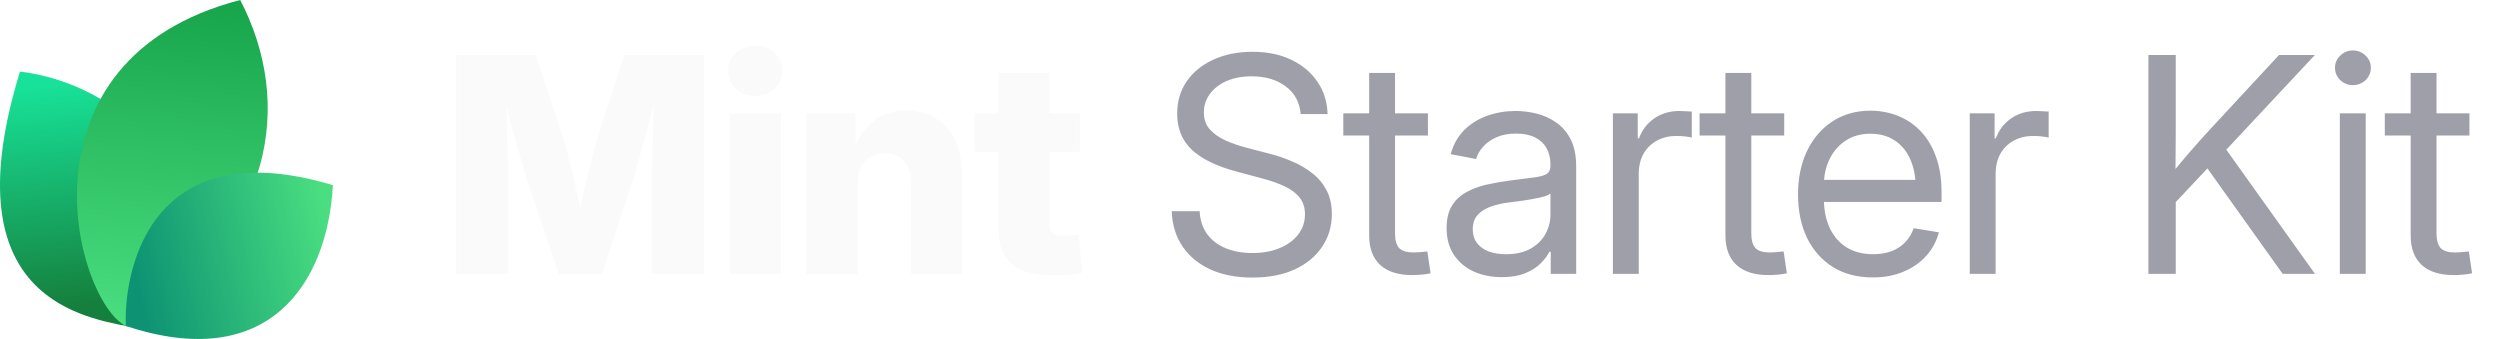
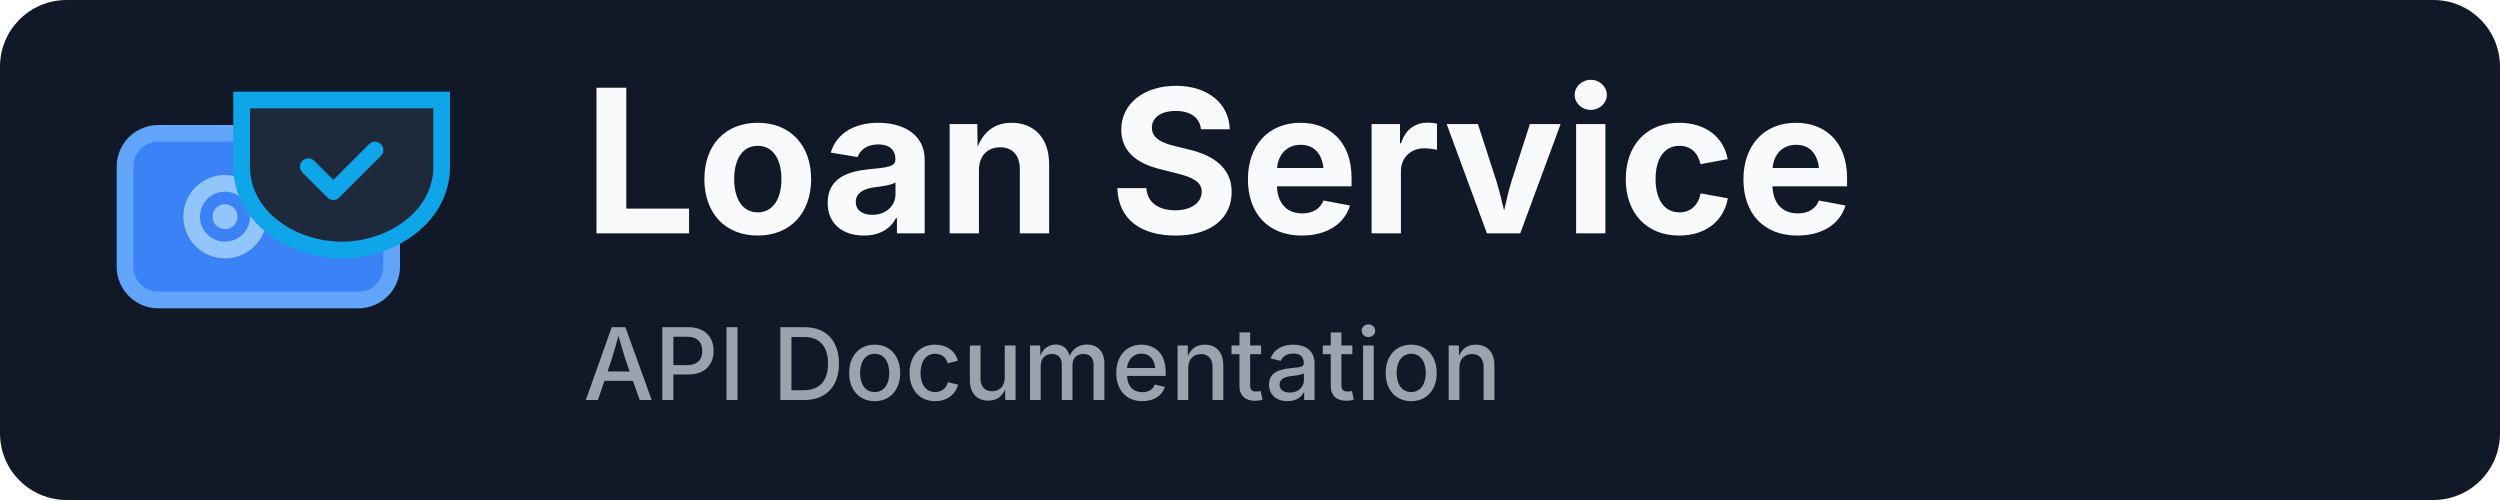
- <svg xmlns="http://www.w3.org/2000/svg" width="177" height="24" viewBox="0 0 177 24" fill="none">
-   <path d="M9.061 23.108C5.268 22.377 -3.391 20.627 1.417 5.064C9.634 6.099 16.973 14.064 9.061 23.108Z" fill="url(#paint0_linear_17557_2145)" />
-   <path d="M8.919 23.094C5.276 21.222 0.784 4.209 17.007 0C20.757 7.193 19.621 16.545 8.919 23.094Z" fill="url(#paint1_linear_17557_2145)" />
-   <path d="M8.914 23.079C8.735 19.882 10.159 9.085 23.57 13.111C23.181 20.123 18.984 26.418 8.914 23.079Z" fill="url(#paint2_linear_17557_2145)" />
-   <path d="M32.301 19.392V3.894H37.938L39.925 9.948C40.036 10.315 40.164 10.787 40.31 11.362C40.462 11.938 40.611 12.552 40.757 13.204C40.91 13.855 41.048 14.483 41.173 15.086C41.305 15.682 41.412 16.192 41.495 16.615H40.695C40.771 16.192 40.871 15.682 40.996 15.086C41.128 14.49 41.267 13.866 41.412 13.214C41.565 12.562 41.714 11.948 41.86 11.373C42.005 10.79 42.133 10.315 42.244 9.948L44.2 3.894H49.848V19.392H46.166V12.704C46.166 12.357 46.173 11.917 46.187 11.383C46.2 10.849 46.214 10.27 46.228 9.646C46.249 9.022 46.266 8.391 46.28 7.753C46.301 7.115 46.311 6.519 46.311 5.964H46.623C46.485 6.561 46.332 7.181 46.166 7.826C45.999 8.471 45.833 9.102 45.666 9.719C45.507 10.336 45.351 10.901 45.198 11.414C45.053 11.928 44.928 12.357 44.824 12.704L42.608 19.392H39.561L37.314 12.704C37.203 12.357 37.072 11.928 36.919 11.414C36.773 10.901 36.614 10.34 36.441 9.729C36.274 9.112 36.104 8.481 35.931 7.836C35.764 7.192 35.608 6.567 35.463 5.964H35.827C35.834 6.512 35.844 7.105 35.858 7.743C35.872 8.374 35.886 9.005 35.9 9.636C35.92 10.26 35.938 10.839 35.952 11.373C35.965 11.907 35.972 12.351 35.972 12.704V19.392H32.301ZM51.668 19.392V8.024H55.288V19.392H51.668ZM53.468 6.786C52.927 6.786 52.473 6.616 52.105 6.276C51.738 5.93 51.554 5.507 51.554 5.007C51.554 4.508 51.738 4.088 52.105 3.749C52.473 3.409 52.927 3.239 53.468 3.239C54.009 3.239 54.463 3.409 54.83 3.749C55.198 4.082 55.382 4.501 55.382 5.007C55.382 5.507 55.198 5.93 54.83 6.276C54.463 6.616 54.009 6.786 53.468 6.786ZM60.708 13.027V19.392H57.088V8.024H60.551L60.593 10.967H60.281C60.593 10.024 61.061 9.268 61.685 8.7C62.309 8.124 63.138 7.836 64.171 7.836C64.975 7.836 65.672 8.017 66.262 8.377C66.851 8.731 67.302 9.234 67.614 9.885C67.933 10.537 68.092 11.307 68.092 12.194V19.392H64.483V12.912C64.483 12.26 64.32 11.754 63.994 11.394C63.675 11.033 63.221 10.853 62.632 10.853C62.25 10.853 61.914 10.936 61.623 11.102C61.332 11.269 61.106 11.515 60.947 11.841C60.787 12.16 60.708 12.555 60.708 13.027ZM76.456 8.024V10.749H69.008V8.024H76.456ZM70.683 5.163H74.292V15.783C74.292 16.102 74.361 16.334 74.5 16.48C74.646 16.625 74.899 16.698 75.259 16.698C75.405 16.698 75.596 16.688 75.831 16.667C76.074 16.646 76.251 16.629 76.362 16.615L76.632 19.309C76.313 19.378 75.963 19.427 75.582 19.455C75.207 19.482 74.836 19.496 74.469 19.496C73.2 19.496 72.25 19.222 71.619 18.674C70.995 18.127 70.683 17.308 70.683 16.22V5.163Z" fill="#FAFAFA" />
-   <path d="M88.667 19.652C87.523 19.652 86.528 19.458 85.682 19.07C84.843 18.681 84.188 18.137 83.716 17.437C83.245 16.736 82.992 15.908 82.957 14.951H84.933C84.968 15.596 85.148 16.14 85.474 16.584C85.8 17.021 86.24 17.354 86.795 17.582C87.35 17.804 87.974 17.915 88.667 17.915C89.388 17.915 90.026 17.801 90.581 17.572C91.143 17.343 91.583 17.024 91.902 16.615C92.228 16.199 92.391 15.717 92.391 15.169C92.391 14.698 92.266 14.306 92.017 13.994C91.767 13.675 91.413 13.408 90.956 13.193C90.498 12.978 89.954 12.787 89.323 12.621L87.502 12.132C86.123 11.765 85.082 11.255 84.382 10.603C83.689 9.944 83.342 9.095 83.342 8.055C83.342 7.174 83.571 6.404 84.028 5.746C84.486 5.087 85.117 4.577 85.921 4.217C86.726 3.849 87.645 3.666 88.678 3.666C89.718 3.666 90.63 3.853 91.413 4.227C92.204 4.602 92.824 5.122 93.275 5.787C93.726 6.446 93.965 7.209 93.993 8.076H92.089C92.013 7.23 91.656 6.574 91.018 6.11C90.387 5.638 89.586 5.403 88.615 5.403C87.95 5.403 87.36 5.513 86.847 5.735C86.341 5.957 85.946 6.262 85.661 6.651C85.377 7.032 85.235 7.469 85.235 7.961C85.235 8.447 85.377 8.849 85.661 9.168C85.946 9.48 86.317 9.74 86.774 9.948C87.232 10.149 87.724 10.319 88.251 10.457L89.884 10.884C90.439 11.023 90.977 11.206 91.496 11.435C92.023 11.657 92.495 11.934 92.911 12.267C93.334 12.593 93.67 12.995 93.92 13.474C94.17 13.945 94.294 14.504 94.294 15.149C94.294 16.015 94.066 16.788 93.608 17.468C93.157 18.148 92.512 18.681 91.673 19.07C90.834 19.458 89.832 19.652 88.667 19.652ZM101.097 8.024V9.594H95.106V8.024H101.097ZM96.937 5.163H98.767V16.521C98.767 17 98.865 17.347 99.059 17.562C99.26 17.77 99.6 17.874 100.078 17.874C100.21 17.874 100.366 17.867 100.546 17.853C100.733 17.832 100.903 17.815 101.056 17.801L101.285 19.351C101.097 19.392 100.886 19.423 100.65 19.444C100.414 19.465 100.189 19.475 99.974 19.475C98.996 19.475 98.244 19.236 97.717 18.758C97.197 18.272 96.937 17.579 96.937 16.677V5.163ZM106.33 19.621C105.595 19.621 104.932 19.489 104.343 19.226C103.754 18.955 103.285 18.564 102.939 18.05C102.592 17.53 102.419 16.896 102.419 16.147C102.419 15.495 102.547 14.965 102.804 14.556C103.06 14.146 103.403 13.828 103.833 13.599C104.263 13.363 104.742 13.186 105.269 13.068C105.796 12.95 106.333 12.857 106.881 12.787C107.574 12.69 108.132 12.617 108.555 12.569C108.978 12.52 109.287 12.441 109.481 12.33C109.675 12.212 109.772 12.014 109.772 11.737V11.654C109.772 11.203 109.679 10.815 109.492 10.489C109.311 10.163 109.041 9.91 108.68 9.729C108.32 9.549 107.872 9.459 107.338 9.459C106.805 9.459 106.34 9.546 105.945 9.719C105.556 9.892 105.241 10.118 104.998 10.395C104.755 10.665 104.593 10.953 104.509 11.258L102.71 10.915C102.897 10.222 103.22 9.65 103.677 9.199C104.135 8.748 104.679 8.412 105.31 8.19C105.941 7.968 106.607 7.857 107.307 7.857C107.8 7.857 108.295 7.92 108.795 8.044C109.301 8.169 109.765 8.381 110.188 8.679C110.611 8.97 110.951 9.369 111.208 9.875C111.464 10.374 111.593 11.005 111.593 11.768V19.392H109.793V17.822H109.7C109.568 18.085 109.363 18.359 109.086 18.643C108.809 18.921 108.444 19.153 107.994 19.34C107.543 19.527 106.988 19.621 106.33 19.621ZM106.621 17.998C107.321 17.998 107.904 17.867 108.368 17.603C108.84 17.333 109.19 16.986 109.419 16.563C109.654 16.133 109.772 15.682 109.772 15.211V13.692C109.703 13.769 109.554 13.841 109.325 13.911C109.096 13.973 108.829 14.032 108.524 14.088C108.226 14.143 107.921 14.192 107.609 14.233C107.304 14.275 107.033 14.309 106.798 14.337C106.354 14.393 105.938 14.49 105.549 14.628C105.168 14.76 104.86 14.954 104.624 15.211C104.388 15.467 104.27 15.811 104.27 16.241C104.27 16.615 104.367 16.934 104.561 17.198C104.762 17.461 105.04 17.662 105.393 17.801C105.747 17.933 106.156 17.998 106.621 17.998ZM114.193 19.392V8.024H115.951V9.792H116.045C116.253 9.209 116.61 8.741 117.116 8.388C117.622 8.034 118.219 7.857 118.905 7.857C119.058 7.857 119.217 7.864 119.384 7.878C119.55 7.885 119.682 7.892 119.779 7.899V9.74C119.716 9.719 119.578 9.695 119.363 9.667C119.155 9.639 118.922 9.625 118.666 9.625C118.174 9.625 117.726 9.733 117.324 9.948C116.922 10.163 116.603 10.471 116.367 10.874C116.138 11.276 116.024 11.758 116.024 12.319V19.392H114.193ZM126.322 8.024V9.594H120.33V8.024H126.322ZM122.161 5.163H123.992V16.521C123.992 17 124.089 17.347 124.283 17.562C124.484 17.77 124.824 17.874 125.302 17.874C125.434 17.874 125.59 17.867 125.77 17.853C125.958 17.832 126.127 17.815 126.28 17.801L126.509 19.351C126.322 19.392 126.11 19.423 125.874 19.444C125.639 19.465 125.413 19.475 125.198 19.475C124.221 19.475 123.468 19.236 122.941 18.758C122.421 18.272 122.161 17.579 122.161 16.677V5.163ZM132.604 19.642C131.502 19.642 130.555 19.396 129.765 18.903C128.974 18.404 128.364 17.714 127.934 16.834C127.511 15.946 127.3 14.927 127.3 13.775C127.3 12.611 127.511 11.584 127.934 10.697C128.364 9.802 128.964 9.102 129.734 8.596C130.51 8.089 131.408 7.836 132.428 7.836C133.1 7.836 133.738 7.954 134.341 8.19C134.952 8.426 135.489 8.783 135.954 9.261C136.425 9.74 136.793 10.343 137.056 11.071C137.327 11.792 137.462 12.645 137.462 13.63V14.296H128.433V12.735H136.463L135.631 13.297C135.631 12.541 135.506 11.876 135.257 11.3C135.007 10.725 134.643 10.277 134.165 9.958C133.686 9.632 133.107 9.469 132.428 9.469C131.748 9.469 131.162 9.632 130.67 9.958C130.177 10.284 129.796 10.725 129.526 11.279C129.262 11.827 129.13 12.441 129.13 13.12V14.046C129.13 14.864 129.273 15.572 129.557 16.168C129.841 16.757 130.243 17.211 130.763 17.53C131.283 17.842 131.901 17.998 132.615 17.998C133.093 17.998 133.523 17.929 133.905 17.79C134.293 17.645 134.619 17.433 134.882 17.156C135.153 16.879 135.354 16.546 135.486 16.157L137.275 16.449C137.108 17.08 136.81 17.634 136.38 18.113C135.95 18.591 135.413 18.966 134.768 19.236C134.123 19.507 133.402 19.642 132.604 19.642ZM139.459 19.392V8.024H141.217V9.792H141.311C141.519 9.209 141.876 8.741 142.382 8.388C142.888 8.034 143.485 7.857 144.171 7.857C144.324 7.857 144.483 7.864 144.649 7.878C144.816 7.885 144.948 7.892 145.045 7.899V9.74C144.982 9.719 144.844 9.695 144.629 9.667C144.421 9.639 144.188 9.625 143.932 9.625C143.439 9.625 142.992 9.733 142.59 9.948C142.188 10.163 141.869 10.471 141.633 10.874C141.404 11.276 141.29 11.758 141.29 12.319V19.392H139.459ZM153.429 14.961V12.715C153.783 12.257 154.136 11.82 154.49 11.404C154.844 10.981 155.204 10.565 155.572 10.156C155.939 9.74 156.314 9.327 156.695 8.918L161.355 3.894H163.893L157.277 10.967H157.184L153.429 14.961ZM152.108 19.392V3.894H154.043V9.241L154.022 12.559L154.043 13.505V19.392H152.108ZM161.615 19.392L155.967 11.477L157.173 9.969L163.903 19.392H161.615ZM165.661 19.392V8.024H167.492V19.392H165.661ZM166.587 6.027C166.24 6.027 165.942 5.909 165.692 5.673C165.443 5.43 165.318 5.139 165.318 4.799C165.318 4.459 165.443 4.172 165.692 3.936C165.942 3.693 166.24 3.572 166.587 3.572C166.934 3.572 167.232 3.693 167.482 3.936C167.731 4.172 167.856 4.459 167.856 4.799C167.856 5.139 167.731 5.43 167.482 5.673C167.232 5.909 166.934 6.027 166.587 6.027ZM174.836 8.024V9.594H168.844V8.024H174.836ZM170.675 5.163H172.506V16.521C172.506 17 172.603 17.347 172.797 17.562C172.998 17.77 173.338 17.874 173.816 17.874C173.948 17.874 174.104 17.867 174.284 17.853C174.472 17.832 174.641 17.815 174.794 17.801L175.023 19.351C174.836 19.392 174.624 19.423 174.388 19.444C174.153 19.465 173.927 19.475 173.712 19.475C172.735 19.475 171.982 19.236 171.455 18.758C170.935 18.272 170.675 17.579 170.675 16.677V5.163Z" fill="#9F9FA9" />
-   <defs>
-     <linearGradient id="paint0_linear_17557_2145" x1="3.776" y1="5.916" x2="5.232" y2="21.559" gradientUnits="userSpaceOnUse">
-       <stop stop-color="#18E299" />
-       <stop offset="1" stop-color="#15803D" />
-     </linearGradient>
-     <linearGradient id="paint1_linear_17557_2145" x1="12.171" y1="-0.718" x2="10.19" y2="22.983" gradientUnits="userSpaceOnUse">
-       <stop stop-color="#16A34A" />
-       <stop offset="1" stop-color="#4ADE80" />
-     </linearGradient>
-     <linearGradient id="paint2_linear_17557_2145" x1="23.133" y1="15.353" x2="9.338" y2="18.52" gradientUnits="userSpaceOnUse">
-       <stop stop-color="#4ADE80" />
-       <stop offset="1" stop-color="#0D9373" />
-     </linearGradient>
-   </defs>
+ <svg xmlns="http://www.w3.org/2000/svg" width="300" height="60" viewBox="0 0 300 60">
+   <rect width="300" height="60" fill="#111827" rx="8" />
+   <g transform="translate(15, 8)">
+     <rect x="0" y="8" width="32" height="20" rx="4" fill="#3B82F6" stroke="#60A5FA" stroke-width="2" />
+     <circle cx="12" cy="18" r="4" fill="none" stroke="#93C5FD" stroke-width="2" />
+     <circle cx="12" cy="18" r="1.5" fill="#93C5FD" />
+     <circle cx="22" cy="14" r="1.5" fill="#93C5FD" />
+     <path d="M26 4 L38 4 L38 12 C38 18 32 22 26 22 C20 22 14 18 14 12 L14 4 Z" fill="#1E293B" stroke="#0EA5E9" stroke-width="2" />
+     <path d="M22 12 L25 15 L30 10" fill="none" stroke="#0EA5E9" stroke-width="2" stroke-linecap="round" stroke-linejoin="round" />
+   </g>
+   <text x="70" y="28" font-family="Inter, -apple-system, BlinkMacSystemFont, 'Segoe UI', sans-serif" font-size="24" font-weight="700" fill="#F9FAFB">
+     Loan Service
+   </text>
+   <text x="70" y="48" font-family="Inter, -apple-system, BlinkMacSystemFont, 'Segoe UI', sans-serif" font-size="12" font-weight="500" fill="#9CA3AF">
+     API Documentation
+   </text>
</svg>
